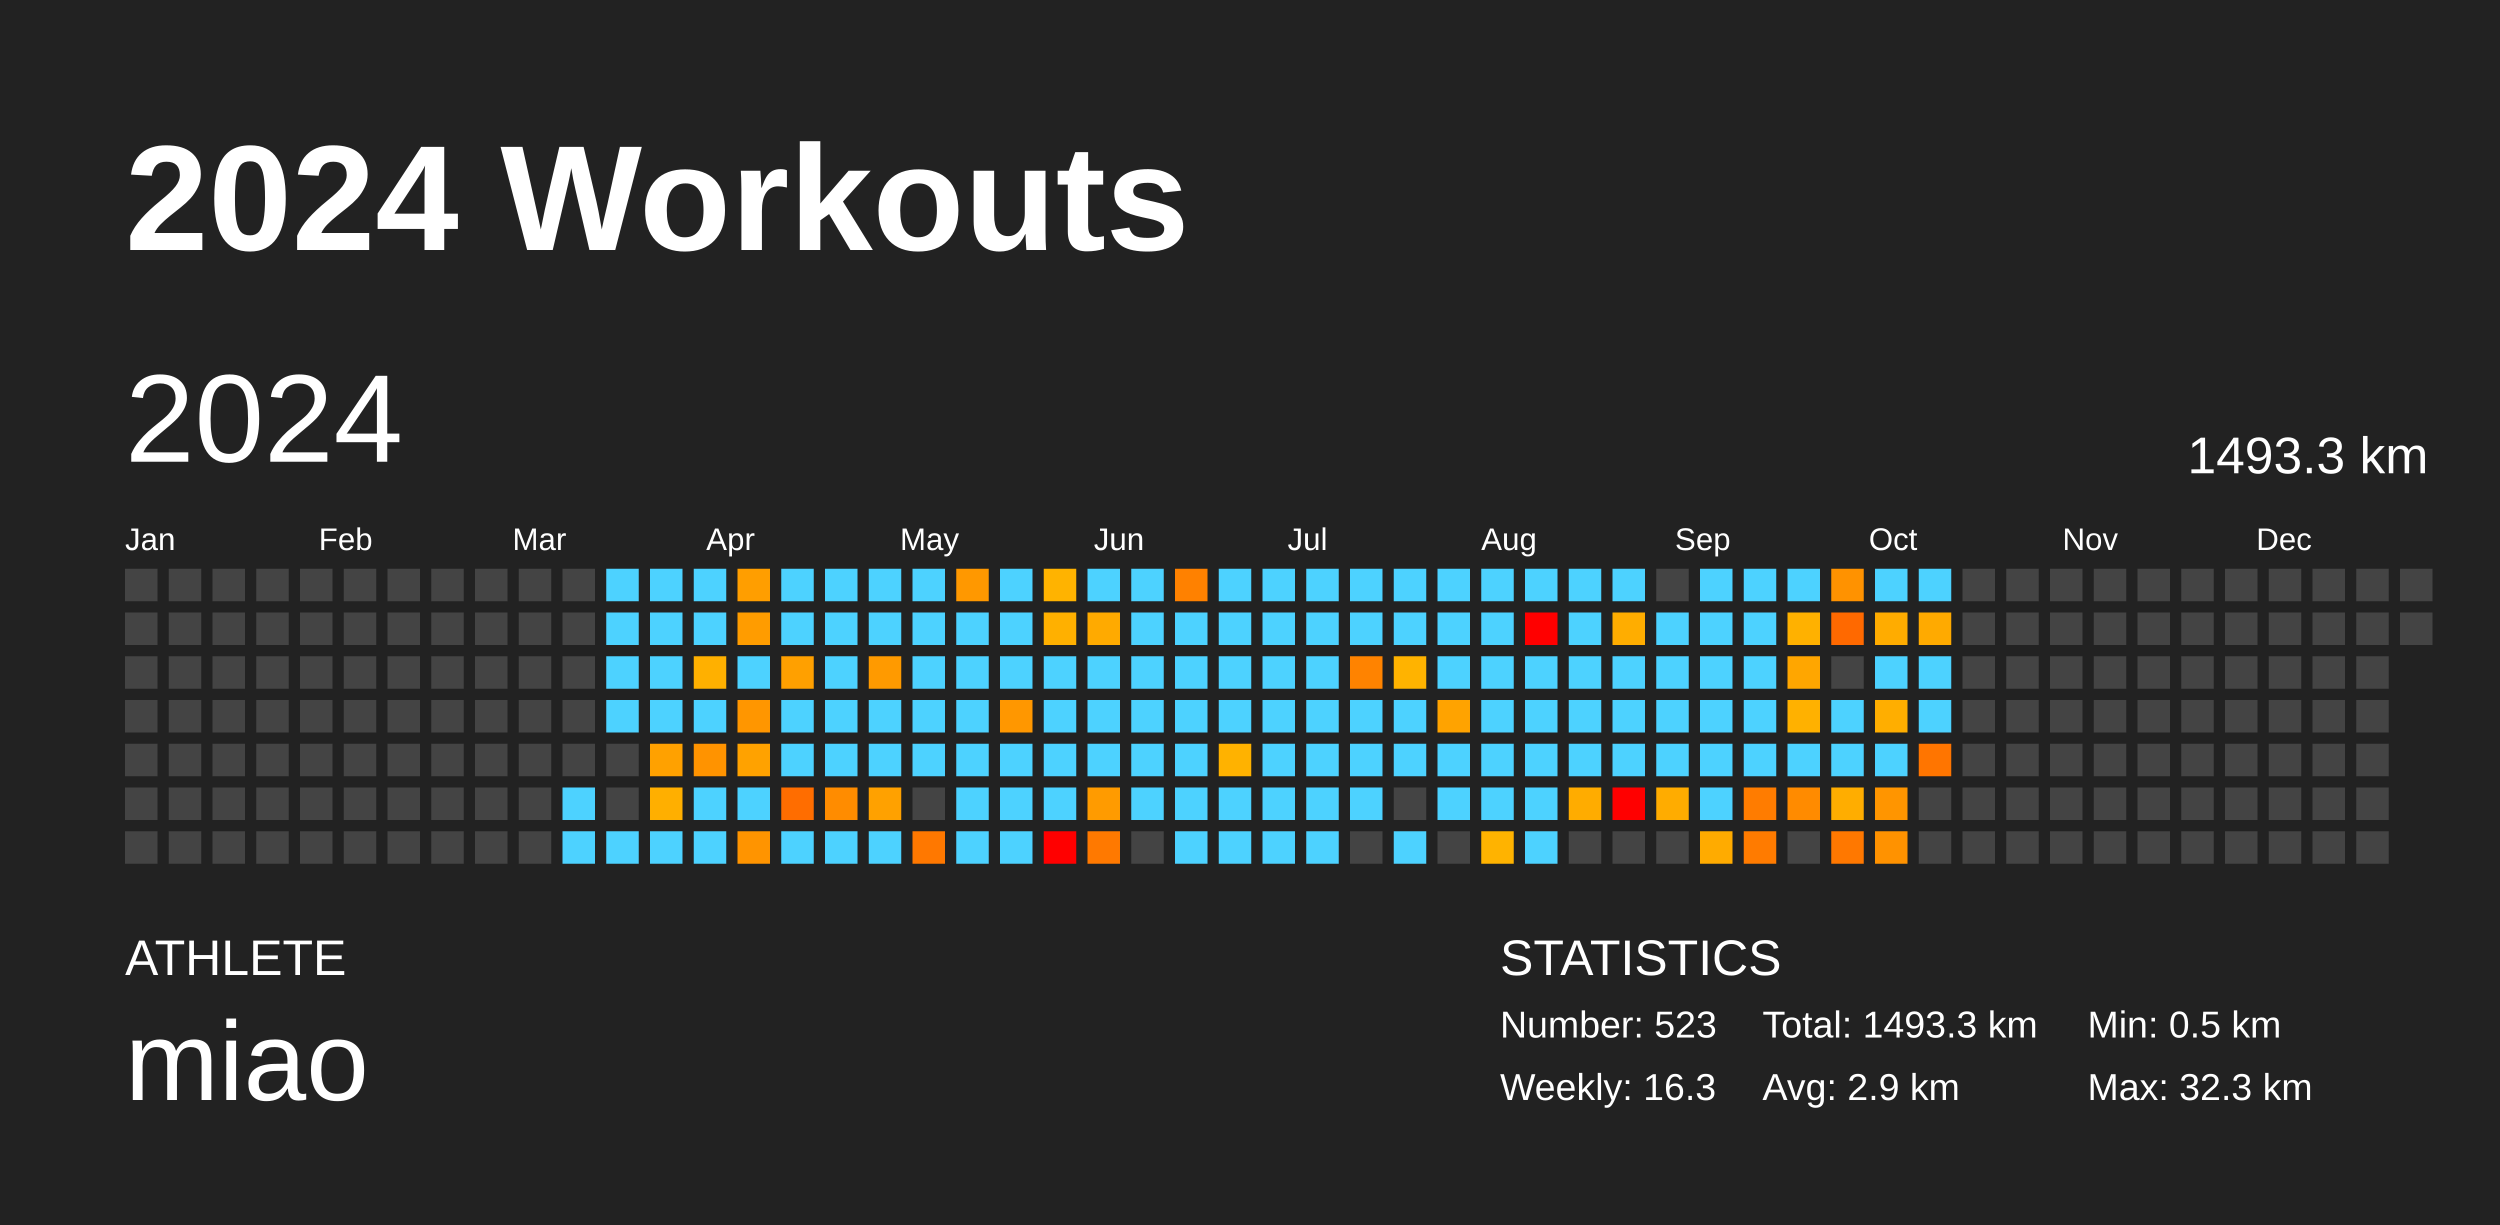
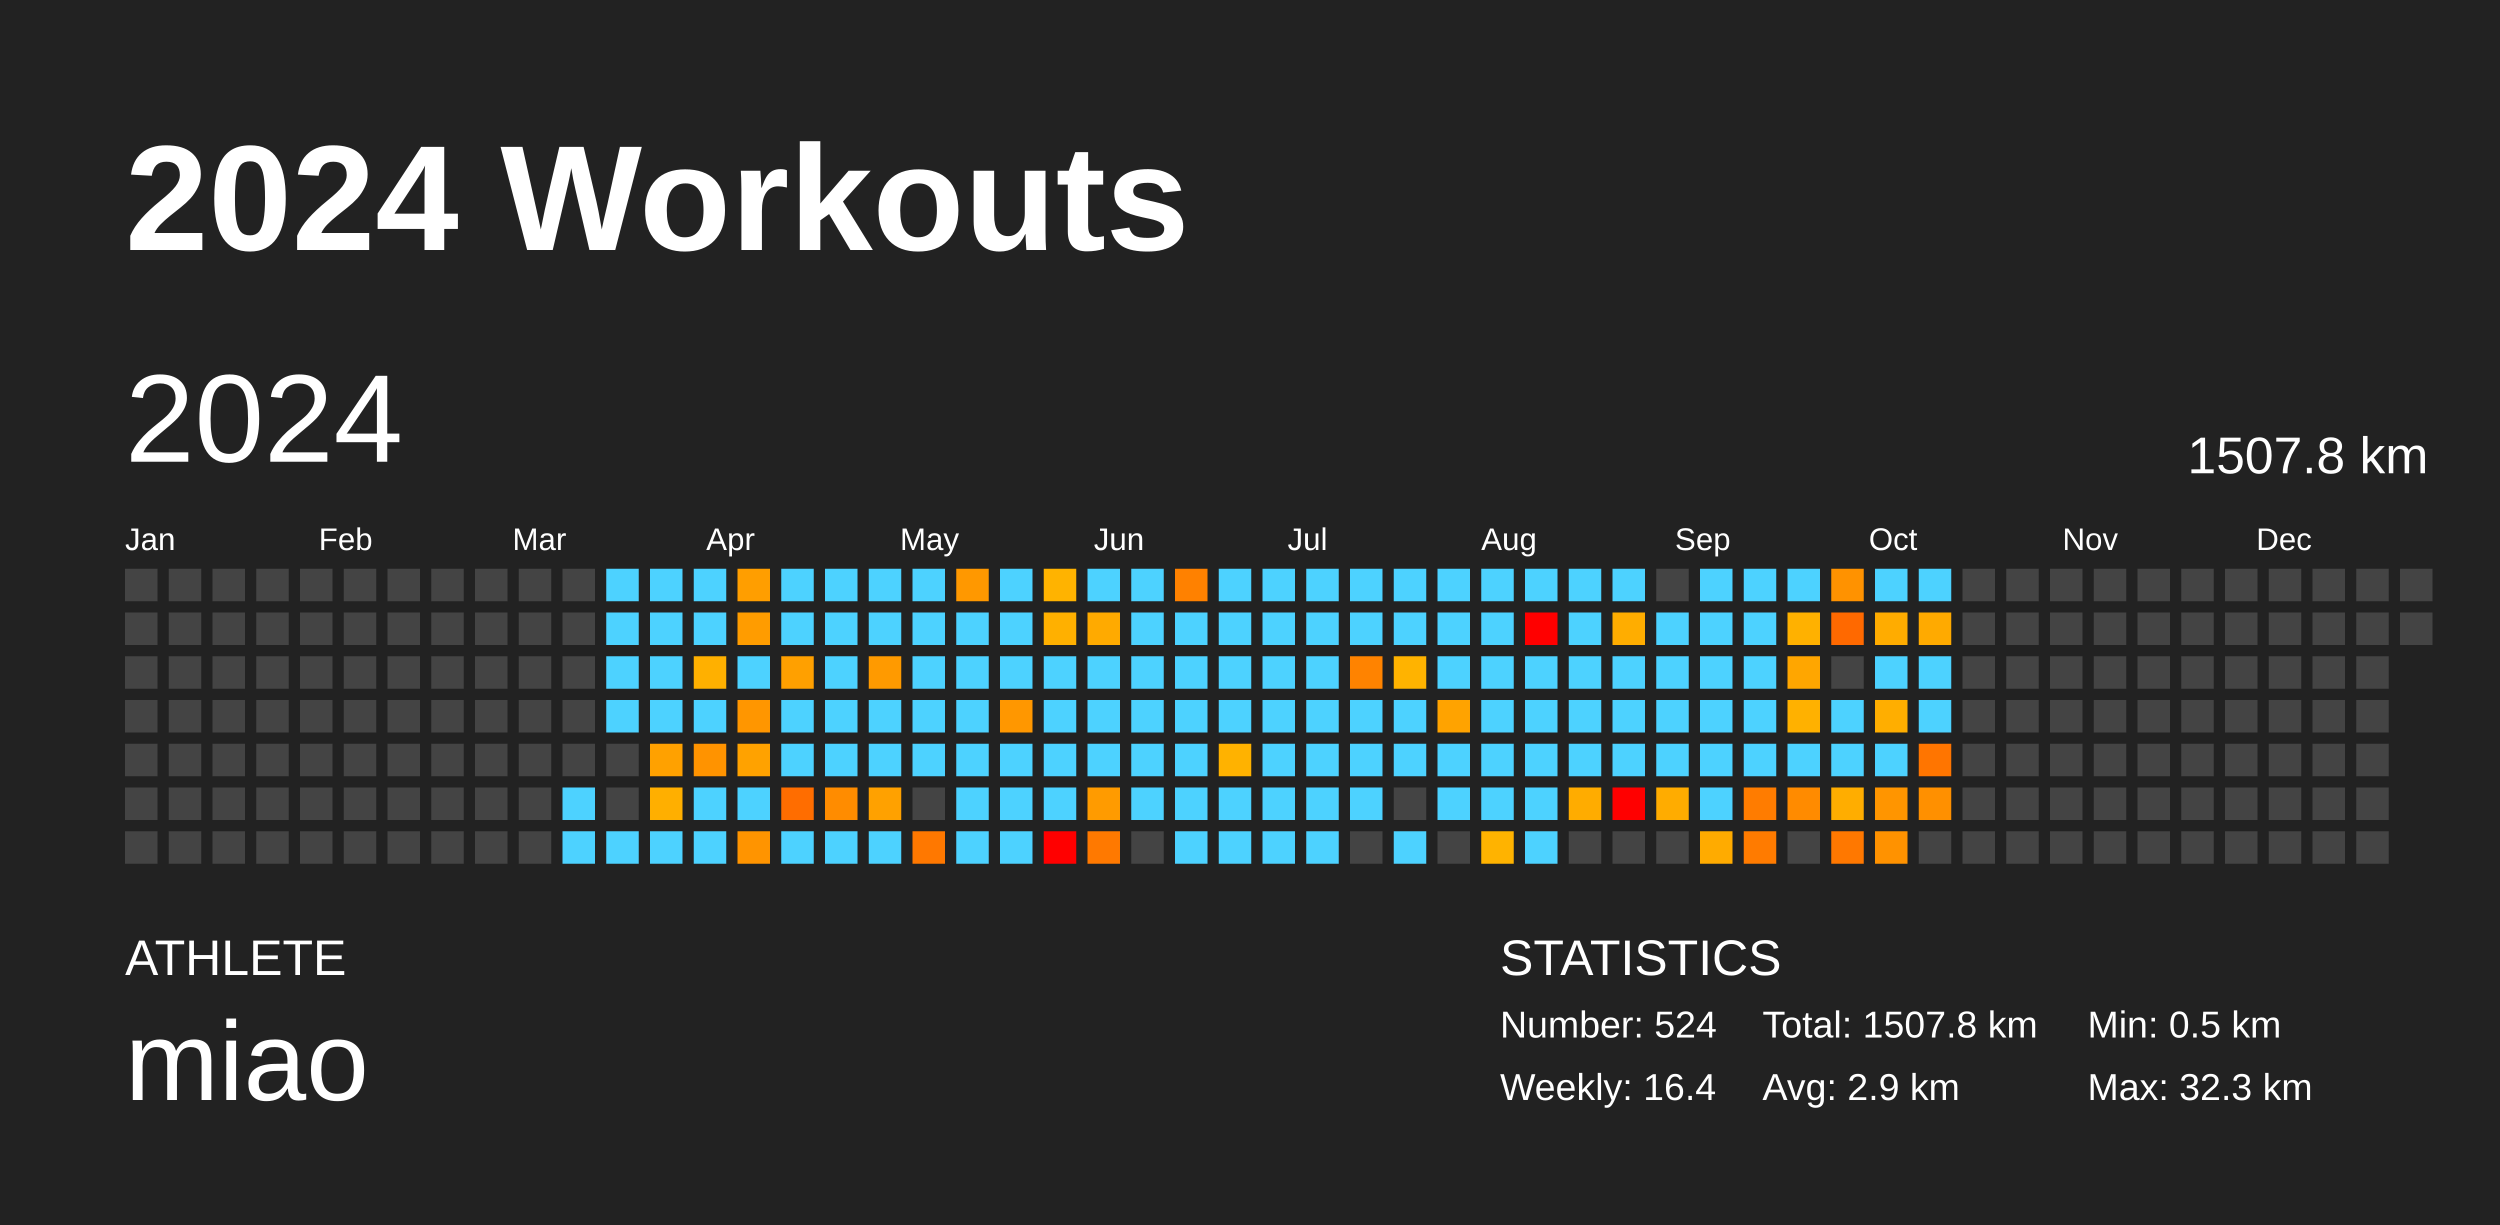
<svg xmlns="http://www.w3.org/2000/svg" baseProfile="full" height="98mm" version="1.1" viewBox="0,0,200,98" width="200mm">
  <defs />
  <rect fill="#222222" height="98" width="200" x="0" y="0" />
  <text fill="#FFFFFF" style="font-size:12px; font-family:Arial; font-weight:bold;" x="10" y="20">2024 Workouts</text>
  <text fill="#FFFFFF" style="font-size:4px; font-family:Arial" x="10" y="78">ATHLETE</text>
  <text fill="#FFFFFF" style="font-size:9px; font-family:Arial" x="10" y="88">miao</text>
  <text fill="#FFFFFF" style="font-size:4px; font-family:Arial" x="120" y="78">STATISTICS</text>
-   <text fill="#FFFFFF" style="font-size:3px; font-family:Arial" x="120" y="83">Number: 523</text>
-   <text fill="#FFFFFF" style="font-size:3px; font-family:Arial" x="120" y="88">Weekly: 16.3</text>
-   <text fill="#FFFFFF" style="font-size:3px; font-family:Arial" x="141" y="83">Total: 1493.3 km</text>
+   <text fill="#FFFFFF" style="font-size:3px; font-family:Arial" x="120" y="83">Number: 524</text>
+   <text fill="#FFFFFF" style="font-size:3px; font-family:Arial" x="120" y="88">Weekly: 16.4</text>
+   <text fill="#FFFFFF" style="font-size:3px; font-family:Arial" x="141" y="83">Total: 1507.8 km</text>
  <text fill="#FFFFFF" style="font-size:3px; font-family:Arial" x="141" y="88">Avg: 2.9 km</text>
  <text fill="#FFFFFF" style="font-size:3px; font-family:Arial" x="167" y="83">Min: 0.5 km</text>
  <text fill="#FFFFFF" style="font-size:3px; font-family:Arial" x="167" y="88">Max: 32.3 km</text>
  <text dominant-baseline="hanging" fill="#FFFFFF" style="font-size:10.0px; font-family:Arial;" x="10" y="30">2024</text>
-   <text dominant-baseline="hanging" fill="#FFFFFF" style="font-size:4.125px; font-family:Arial;" x="175" y="35">1493.3 km</text>
+   <text dominant-baseline="hanging" fill="#FFFFFF" style="font-size:4.125px; font-family:Arial;" x="175" y="35">1507.8 km</text>
  <text fill="#FFFFFF" style="font-size:2.5px; font-family:Arial" x="10.0" y="44">Jan</text>
  <text fill="#FFFFFF" style="font-size:2.5px; font-family:Arial" x="25.5" y="44">Feb</text>
  <text fill="#FFFFFF" style="font-size:2.5px; font-family:Arial" x="41.0" y="44">Mar</text>
  <text fill="#FFFFFF" style="font-size:2.5px; font-family:Arial" x="56.5" y="44">Apr</text>
  <text fill="#FFFFFF" style="font-size:2.5px; font-family:Arial" x="72.0" y="44">May</text>
  <text fill="#FFFFFF" style="font-size:2.5px; font-family:Arial" x="87.5" y="44">Jun</text>
  <text fill="#FFFFFF" style="font-size:2.5px; font-family:Arial" x="103.0" y="44">Jul</text>
  <text fill="#FFFFFF" style="font-size:2.5px; font-family:Arial" x="118.5" y="44">Aug</text>
  <text fill="#FFFFFF" style="font-size:2.5px; font-family:Arial" x="134.0" y="44">Sep</text>
  <text fill="#FFFFFF" style="font-size:2.5px; font-family:Arial" x="149.5" y="44">Oct</text>
  <text fill="#FFFFFF" style="font-size:2.5px; font-family:Arial" x="165.0" y="44">Nov</text>
  <text fill="#FFFFFF" style="font-size:2.5px; font-family:Arial" x="180.5" y="44">Dec</text>
  <rect fill="#444444" height="2.6" width="2.6" x="10.0" y="45.5" />
  <rect fill="#444444" height="2.6" width="2.6" x="10.0" y="49.0" />
  <rect fill="#444444" height="2.6" width="2.6" x="10.0" y="52.5" />
  <rect fill="#444444" height="2.6" width="2.6" x="10.0" y="56.0" />
  <rect fill="#444444" height="2.6" width="2.6" x="10.0" y="59.5" />
  <rect fill="#444444" height="2.6" width="2.6" x="10.0" y="63.0" />
  <rect fill="#444444" height="2.6" width="2.6" x="10.0" y="66.5" />
  <rect fill="#444444" height="2.6" width="2.6" x="13.5" y="45.5" />
  <rect fill="#444444" height="2.6" width="2.6" x="13.5" y="49.0" />
  <rect fill="#444444" height="2.6" width="2.6" x="13.5" y="52.5" />
  <rect fill="#444444" height="2.6" width="2.6" x="13.5" y="56.0" />
  <rect fill="#444444" height="2.6" width="2.6" x="13.5" y="59.5" />
  <rect fill="#444444" height="2.6" width="2.6" x="13.5" y="63.0" />
  <rect fill="#444444" height="2.6" width="2.6" x="13.5" y="66.5" />
  <rect fill="#444444" height="2.6" width="2.6" x="17.0" y="45.5" />
  <rect fill="#444444" height="2.6" width="2.6" x="17.0" y="49.0" />
  <rect fill="#444444" height="2.6" width="2.6" x="17.0" y="52.5" />
  <rect fill="#444444" height="2.6" width="2.6" x="17.0" y="56.0" />
  <rect fill="#444444" height="2.6" width="2.6" x="17.0" y="59.5" />
  <rect fill="#444444" height="2.6" width="2.6" x="17.0" y="63.0" />
  <rect fill="#444444" height="2.6" width="2.6" x="17.0" y="66.5" />
  <rect fill="#444444" height="2.6" width="2.6" x="20.5" y="45.5" />
  <rect fill="#444444" height="2.6" width="2.6" x="20.5" y="49.0" />
  <rect fill="#444444" height="2.6" width="2.6" x="20.5" y="52.5" />
  <rect fill="#444444" height="2.6" width="2.6" x="20.5" y="56.0" />
  <rect fill="#444444" height="2.6" width="2.6" x="20.5" y="59.5" />
  <rect fill="#444444" height="2.6" width="2.6" x="20.5" y="63.0" />
  <rect fill="#444444" height="2.6" width="2.6" x="20.5" y="66.5" />
  <rect fill="#444444" height="2.6" width="2.6" x="24.0" y="45.5" />
  <rect fill="#444444" height="2.6" width="2.6" x="24.0" y="49.0" />
  <rect fill="#444444" height="2.6" width="2.6" x="24.0" y="52.5" />
  <rect fill="#444444" height="2.6" width="2.6" x="24.0" y="56.0" />
  <rect fill="#444444" height="2.6" width="2.6" x="24.0" y="59.5" />
  <rect fill="#444444" height="2.6" width="2.6" x="24.0" y="63.0" />
  <rect fill="#444444" height="2.6" width="2.6" x="24.0" y="66.5" />
  <rect fill="#444444" height="2.6" width="2.6" x="27.5" y="45.5" />
  <rect fill="#444444" height="2.6" width="2.6" x="27.5" y="49.0" />
  <rect fill="#444444" height="2.6" width="2.6" x="27.5" y="52.5" />
  <rect fill="#444444" height="2.6" width="2.6" x="27.5" y="56.0" />
  <rect fill="#444444" height="2.6" width="2.6" x="27.5" y="59.5" />
  <rect fill="#444444" height="2.6" width="2.6" x="27.5" y="63.0" />
  <rect fill="#444444" height="2.6" width="2.6" x="27.5" y="66.5" />
  <rect fill="#444444" height="2.6" width="2.6" x="31.0" y="45.5" />
  <rect fill="#444444" height="2.6" width="2.6" x="31.0" y="49.0" />
  <rect fill="#444444" height="2.6" width="2.6" x="31.0" y="52.5" />
  <rect fill="#444444" height="2.6" width="2.6" x="31.0" y="56.0" />
  <rect fill="#444444" height="2.6" width="2.6" x="31.0" y="59.5" />
  <rect fill="#444444" height="2.6" width="2.6" x="31.0" y="63.0" />
  <rect fill="#444444" height="2.6" width="2.6" x="31.0" y="66.5" />
  <rect fill="#444444" height="2.6" width="2.6" x="34.5" y="45.5" />
  <rect fill="#444444" height="2.6" width="2.6" x="34.5" y="49.0" />
  <rect fill="#444444" height="2.6" width="2.6" x="34.5" y="52.5" />
  <rect fill="#444444" height="2.6" width="2.6" x="34.5" y="56.0" />
  <rect fill="#444444" height="2.6" width="2.6" x="34.5" y="59.5" />
  <rect fill="#444444" height="2.6" width="2.6" x="34.5" y="63.0" />
  <rect fill="#444444" height="2.6" width="2.6" x="34.5" y="66.5" />
  <rect fill="#444444" height="2.6" width="2.6" x="38.0" y="45.5" />
  <rect fill="#444444" height="2.6" width="2.6" x="38.0" y="49.0" />
  <rect fill="#444444" height="2.6" width="2.6" x="38.0" y="52.5" />
  <rect fill="#444444" height="2.6" width="2.6" x="38.0" y="56.0" />
  <rect fill="#444444" height="2.6" width="2.6" x="38.0" y="59.5" />
  <rect fill="#444444" height="2.6" width="2.6" x="38.0" y="63.0" />
  <rect fill="#444444" height="2.6" width="2.6" x="38.0" y="66.5" />
  <rect fill="#444444" height="2.6" width="2.6" x="41.5" y="45.5" />
  <rect fill="#444444" height="2.6" width="2.6" x="41.5" y="49.0" />
  <rect fill="#444444" height="2.6" width="2.6" x="41.5" y="52.5" />
  <rect fill="#444444" height="2.6" width="2.6" x="41.5" y="56.0" />
  <rect fill="#444444" height="2.6" width="2.6" x="41.5" y="59.5" />
  <rect fill="#444444" height="2.6" width="2.6" x="41.5" y="63.0" />
  <rect fill="#444444" height="2.6" width="2.6" x="41.5" y="66.5" />
  <rect fill="#444444" height="2.6" width="2.6" x="45.0" y="45.5" />
  <rect fill="#444444" height="2.6" width="2.6" x="45.0" y="49.0" />
  <rect fill="#444444" height="2.6" width="2.6" x="45.0" y="52.5" />
  <rect fill="#444444" height="2.6" width="2.6" x="45.0" y="56.0" />
  <rect fill="#444444" height="2.6" width="2.6" x="45.0" y="59.5" />
  <rect fill="#4dd2ff" height="2.6" width="2.6" x="45.0" y="63.0" />
  <rect fill="#4dd2ff" height="2.6" width="2.6" x="45.0" y="66.5" />
  <rect fill="#4dd2ff" height="2.6" width="2.6" x="48.5" y="45.5" />
  <rect fill="#4dd2ff" height="2.6" width="2.6" x="48.5" y="49.0" />
  <rect fill="#4dd2ff" height="2.6" width="2.6" x="48.5" y="52.5" />
  <rect fill="#4dd2ff" height="2.6" width="2.6" x="48.5" y="56.0" />
  <rect fill="#444444" height="2.6" width="2.6" x="48.5" y="59.5" />
  <rect fill="#444444" height="2.6" width="2.6" x="48.5" y="63.0" />
  <rect fill="#4dd2ff" height="2.6" width="2.6" x="48.5" y="66.5" />
  <rect fill="#4dd2ff" height="2.6" width="2.6" x="52.0" y="45.5" />
  <rect fill="#4dd2ff" height="2.6" width="2.6" x="52.0" y="49.0" />
  <rect fill="#4dd2ff" height="2.6" width="2.6" x="52.0" y="52.5" />
  <rect fill="#4dd2ff" height="2.6" width="2.6" x="52.0" y="56.0" />
  <rect fill="#ffa100" height="2.6" width="2.6" x="52.0" y="59.5" />
  <rect fill="#ffaf00" height="2.6" width="2.6" x="52.0" y="63.0" />
  <rect fill="#4dd2ff" height="2.6" width="2.6" x="52.0" y="66.5" />
  <rect fill="#4dd2ff" height="2.6" width="2.6" x="55.5" y="45.5" />
  <rect fill="#4dd2ff" height="2.6" width="2.6" x="55.5" y="49.0" />
  <rect fill="#ffb000" height="2.6" width="2.6" x="55.5" y="52.5" />
  <rect fill="#4dd2ff" height="2.6" width="2.6" x="55.5" y="56.0" />
  <rect fill="#ff9300" height="2.6" width="2.6" x="55.5" y="59.5" />
  <rect fill="#4dd2ff" height="2.6" width="2.6" x="55.5" y="63.0" />
  <rect fill="#4dd2ff" height="2.6" width="2.6" x="55.5" y="66.5" />
  <rect fill="#ff9e00" height="2.6" width="2.6" x="59.0" y="45.5" />
  <rect fill="#ff9c00" height="2.6" width="2.6" x="59.0" y="49.0" />
  <rect fill="#4dd2ff" height="2.6" width="2.6" x="59.0" y="52.5" />
  <rect fill="#ff9600" height="2.6" width="2.6" x="59.0" y="56.0" />
  <rect fill="#ffa200" height="2.6" width="2.6" x="59.0" y="59.5" />
  <rect fill="#4dd2ff" height="2.6" width="2.6" x="59.0" y="63.0" />
  <rect fill="#ff9400" height="2.6" width="2.6" x="59.0" y="66.5" />
  <rect fill="#4dd2ff" height="2.6" width="2.6" x="62.5" y="45.5" />
  <rect fill="#4dd2ff" height="2.6" width="2.6" x="62.5" y="49.0" />
  <rect fill="#ffa000" height="2.6" width="2.6" x="62.5" y="52.5" />
  <rect fill="#4dd2ff" height="2.6" width="2.6" x="62.5" y="56.0" />
  <rect fill="#4dd2ff" height="2.6" width="2.6" x="62.5" y="59.5" />
  <rect fill="#ff6d00" height="2.6" width="2.6" x="62.5" y="63.0" />
  <rect fill="#4dd2ff" height="2.6" width="2.6" x="62.5" y="66.5" />
  <rect fill="#4dd2ff" height="2.6" width="2.6" x="66.0" y="45.5" />
  <rect fill="#4dd2ff" height="2.6" width="2.6" x="66.0" y="49.0" />
  <rect fill="#4dd2ff" height="2.6" width="2.6" x="66.0" y="52.5" />
  <rect fill="#4dd2ff" height="2.6" width="2.6" x="66.0" y="56.0" />
  <rect fill="#4dd2ff" height="2.6" width="2.6" x="66.0" y="59.5" />
  <rect fill="#ff8c00" height="2.6" width="2.6" x="66.0" y="63.0" />
  <rect fill="#4dd2ff" height="2.6" width="2.6" x="66.0" y="66.5" />
  <rect fill="#4dd2ff" height="2.6" width="2.6" x="69.5" y="45.5" />
  <rect fill="#4dd2ff" height="2.6" width="2.6" x="69.5" y="49.0" />
  <rect fill="#ff9a00" height="2.6" width="2.6" x="69.5" y="52.5" />
  <rect fill="#4dd2ff" height="2.6" width="2.6" x="69.5" y="56.0" />
  <rect fill="#4dd2ff" height="2.6" width="2.6" x="69.5" y="59.5" />
  <rect fill="#ffa100" height="2.6" width="2.6" x="69.5" y="63.0" />
  <rect fill="#4dd2ff" height="2.6" width="2.6" x="69.5" y="66.5" />
  <rect fill="#4dd2ff" height="2.6" width="2.6" x="73.0" y="45.5" />
  <rect fill="#4dd2ff" height="2.6" width="2.6" x="73.0" y="49.0" />
  <rect fill="#4dd2ff" height="2.6" width="2.6" x="73.0" y="52.5" />
  <rect fill="#4dd2ff" height="2.6" width="2.6" x="73.0" y="56.0" />
  <rect fill="#4dd2ff" height="2.6" width="2.6" x="73.0" y="59.5" />
  <rect fill="#444444" height="2.6" width="2.6" x="73.0" y="63.0" />
  <rect fill="#ff7800" height="2.6" width="2.6" x="73.0" y="66.5" />
  <rect fill="#ff9800" height="2.6" width="2.6" x="76.5" y="45.5" />
  <rect fill="#4dd2ff" height="2.6" width="2.6" x="76.5" y="49.0" />
  <rect fill="#4dd2ff" height="2.6" width="2.6" x="76.5" y="52.5" />
  <rect fill="#4dd2ff" height="2.6" width="2.6" x="76.5" y="56.0" />
  <rect fill="#4dd2ff" height="2.6" width="2.6" x="76.5" y="59.5" />
  <rect fill="#4dd2ff" height="2.6" width="2.6" x="76.5" y="63.0" />
  <rect fill="#4dd2ff" height="2.6" width="2.6" x="76.5" y="66.5" />
  <rect fill="#4dd2ff" height="2.6" width="2.6" x="80.0" y="45.5" />
  <rect fill="#4dd2ff" height="2.6" width="2.6" x="80.0" y="49.0" />
  <rect fill="#4dd2ff" height="2.6" width="2.6" x="80.0" y="52.5" />
  <rect fill="#ff9700" height="2.6" width="2.6" x="80.0" y="56.0" />
  <rect fill="#4dd2ff" height="2.6" width="2.6" x="80.0" y="59.5" />
  <rect fill="#4dd2ff" height="2.6" width="2.6" x="80.0" y="63.0" />
  <rect fill="#4dd2ff" height="2.6" width="2.6" x="80.0" y="66.5" />
  <rect fill="#ffb300" height="2.6" width="2.6" x="83.5" y="45.5" />
  <rect fill="#ffb000" height="2.6" width="2.6" x="83.5" y="49.0" />
  <rect fill="#4dd2ff" height="2.6" width="2.6" x="83.5" y="52.5" />
  <rect fill="#4dd2ff" height="2.6" width="2.6" x="83.5" y="56.0" />
  <rect fill="#4dd2ff" height="2.6" width="2.6" x="83.5" y="59.5" />
  <rect fill="#4dd2ff" height="2.6" width="2.6" x="83.5" y="63.0" />
  <rect fill="red" height="2.6" width="2.6" x="83.5" y="66.5" />
  <rect fill="#4dd2ff" height="2.6" width="2.6" x="87.0" y="45.5" />
  <rect fill="#ffaa00" height="2.6" width="2.6" x="87.0" y="49.0" />
  <rect fill="#4dd2ff" height="2.6" width="2.6" x="87.0" y="52.5" />
  <rect fill="#4dd2ff" height="2.6" width="2.6" x="87.0" y="56.0" />
  <rect fill="#4dd2ff" height="2.6" width="2.6" x="87.0" y="59.5" />
  <rect fill="#ff9b00" height="2.6" width="2.6" x="87.0" y="63.0" />
  <rect fill="#ff7900" height="2.6" width="2.6" x="87.0" y="66.5" />
  <rect fill="#4dd2ff" height="2.6" width="2.6" x="90.5" y="45.5" />
  <rect fill="#4dd2ff" height="2.6" width="2.6" x="90.5" y="49.0" />
  <rect fill="#4dd2ff" height="2.6" width="2.6" x="90.5" y="52.5" />
  <rect fill="#4dd2ff" height="2.6" width="2.6" x="90.5" y="56.0" />
  <rect fill="#4dd2ff" height="2.6" width="2.6" x="90.5" y="59.5" />
  <rect fill="#4dd2ff" height="2.6" width="2.6" x="90.5" y="63.0" />
  <rect fill="#444444" height="2.6" width="2.6" x="90.5" y="66.5" />
  <rect fill="#ff8100" height="2.6" width="2.6" x="94.0" y="45.5" />
  <rect fill="#4dd2ff" height="2.6" width="2.6" x="94.0" y="49.0" />
  <rect fill="#4dd2ff" height="2.6" width="2.6" x="94.0" y="52.5" />
  <rect fill="#4dd2ff" height="2.6" width="2.6" x="94.0" y="56.0" />
  <rect fill="#4dd2ff" height="2.6" width="2.6" x="94.0" y="59.5" />
  <rect fill="#4dd2ff" height="2.6" width="2.6" x="94.0" y="63.0" />
  <rect fill="#4dd2ff" height="2.6" width="2.6" x="94.0" y="66.5" />
  <rect fill="#4dd2ff" height="2.6" width="2.6" x="97.5" y="45.5" />
  <rect fill="#4dd2ff" height="2.6" width="2.6" x="97.5" y="49.0" />
  <rect fill="#4dd2ff" height="2.6" width="2.6" x="97.5" y="52.5" />
  <rect fill="#4dd2ff" height="2.6" width="2.6" x="97.5" y="56.0" />
  <rect fill="#ffb200" height="2.6" width="2.6" x="97.5" y="59.5" />
  <rect fill="#4dd2ff" height="2.6" width="2.6" x="97.5" y="63.0" />
  <rect fill="#4dd2ff" height="2.6" width="2.6" x="97.5" y="66.5" />
  <rect fill="#4dd2ff" height="2.6" width="2.6" x="101.0" y="45.5" />
  <rect fill="#4dd2ff" height="2.6" width="2.6" x="101.0" y="49.0" />
  <rect fill="#4dd2ff" height="2.6" width="2.6" x="101.0" y="52.5" />
  <rect fill="#4dd2ff" height="2.6" width="2.6" x="101.0" y="56.0" />
  <rect fill="#4dd2ff" height="2.6" width="2.6" x="101.0" y="59.5" />
  <rect fill="#4dd2ff" height="2.6" width="2.6" x="101.0" y="63.0" />
  <rect fill="#4dd2ff" height="2.6" width="2.6" x="101.0" y="66.5" />
  <rect fill="#4dd2ff" height="2.6" width="2.6" x="104.5" y="45.5" />
  <rect fill="#4dd2ff" height="2.6" width="2.6" x="104.5" y="49.0" />
  <rect fill="#4dd2ff" height="2.6" width="2.6" x="104.5" y="52.5" />
  <rect fill="#4dd2ff" height="2.6" width="2.6" x="104.5" y="56.0" />
  <rect fill="#4dd2ff" height="2.6" width="2.6" x="104.5" y="59.5" />
  <rect fill="#4dd2ff" height="2.6" width="2.6" x="104.5" y="63.0" />
  <rect fill="#4dd2ff" height="2.6" width="2.6" x="104.5" y="66.5" />
  <rect fill="#4dd2ff" height="2.6" width="2.6" x="108.0" y="45.5" />
  <rect fill="#4dd2ff" height="2.6" width="2.6" x="108.0" y="49.0" />
  <rect fill="#ff8300" height="2.6" width="2.6" x="108.0" y="52.5" />
  <rect fill="#4dd2ff" height="2.6" width="2.6" x="108.0" y="56.0" />
  <rect fill="#4dd2ff" height="2.6" width="2.6" x="108.0" y="59.5" />
  <rect fill="#4dd2ff" height="2.6" width="2.6" x="108.0" y="63.0" />
  <rect fill="#444444" height="2.6" width="2.6" x="108.0" y="66.5" />
  <rect fill="#4dd2ff" height="2.6" width="2.6" x="111.5" y="45.5" />
  <rect fill="#4dd2ff" height="2.6" width="2.6" x="111.5" y="49.0" />
  <rect fill="#ffb300" height="2.6" width="2.6" x="111.5" y="52.5" />
  <rect fill="#4dd2ff" height="2.6" width="2.6" x="111.5" y="56.0" />
  <rect fill="#4dd2ff" height="2.6" width="2.6" x="111.5" y="59.5" />
  <rect fill="#444444" height="2.6" width="2.6" x="111.5" y="63.0" />
  <rect fill="#4dd2ff" height="2.6" width="2.6" x="111.5" y="66.5" />
  <rect fill="#4dd2ff" height="2.6" width="2.6" x="115.0" y="45.5" />
  <rect fill="#4dd2ff" height="2.6" width="2.6" x="115.0" y="49.0" />
  <rect fill="#4dd2ff" height="2.6" width="2.6" x="115.0" y="52.5" />
  <rect fill="#ffa300" height="2.6" width="2.6" x="115.0" y="56.0" />
  <rect fill="#4dd2ff" height="2.6" width="2.6" x="115.0" y="59.5" />
  <rect fill="#4dd2ff" height="2.6" width="2.6" x="115.0" y="63.0" />
  <rect fill="#444444" height="2.6" width="2.6" x="115.0" y="66.5" />
  <rect fill="#4dd2ff" height="2.6" width="2.6" x="118.5" y="45.5" />
  <rect fill="#4dd2ff" height="2.6" width="2.6" x="118.5" y="49.0" />
  <rect fill="#4dd2ff" height="2.6" width="2.6" x="118.5" y="52.5" />
  <rect fill="#4dd2ff" height="2.6" width="2.6" x="118.5" y="56.0" />
  <rect fill="#4dd2ff" height="2.6" width="2.6" x="118.5" y="59.5" />
  <rect fill="#4dd2ff" height="2.6" width="2.6" x="118.5" y="63.0" />
  <rect fill="#ffb300" height="2.6" width="2.6" x="118.5" y="66.5" />
  <rect fill="#4dd2ff" height="2.6" width="2.6" x="122.0" y="45.5" />
  <rect fill="red" height="2.6" width="2.6" x="122.0" y="49.0" />
  <rect fill="#4dd2ff" height="2.6" width="2.6" x="122.0" y="52.5" />
  <rect fill="#4dd2ff" height="2.6" width="2.6" x="122.0" y="56.0" />
  <rect fill="#4dd2ff" height="2.6" width="2.6" x="122.0" y="59.5" />
  <rect fill="#4dd2ff" height="2.6" width="2.6" x="122.0" y="63.0" />
  <rect fill="#4dd2ff" height="2.6" width="2.6" x="122.0" y="66.5" />
  <rect fill="#4dd2ff" height="2.6" width="2.6" x="125.5" y="45.5" />
  <rect fill="#4dd2ff" height="2.6" width="2.6" x="125.5" y="49.0" />
  <rect fill="#4dd2ff" height="2.6" width="2.6" x="125.5" y="52.5" />
  <rect fill="#4dd2ff" height="2.6" width="2.6" x="125.5" y="56.0" />
  <rect fill="#4dd2ff" height="2.6" width="2.6" x="125.5" y="59.5" />
  <rect fill="#ffac00" height="2.6" width="2.6" x="125.5" y="63.0" />
  <rect fill="#444444" height="2.6" width="2.6" x="125.5" y="66.5" />
  <rect fill="#4dd2ff" height="2.6" width="2.6" x="129.0" y="45.5" />
  <rect fill="#ffad00" height="2.6" width="2.6" x="129.0" y="49.0" />
  <rect fill="#4dd2ff" height="2.6" width="2.6" x="129.0" y="52.5" />
  <rect fill="#4dd2ff" height="2.6" width="2.6" x="129.0" y="56.0" />
  <rect fill="#4dd2ff" height="2.6" width="2.6" x="129.0" y="59.5" />
  <rect fill="red" height="2.6" width="2.6" x="129.0" y="63.0" />
  <rect fill="#444444" height="2.6" width="2.6" x="129.0" y="66.5" />
  <rect fill="#444444" height="2.6" width="2.6" x="132.5" y="45.5" />
  <rect fill="#4dd2ff" height="2.6" width="2.6" x="132.5" y="49.0" />
  <rect fill="#4dd2ff" height="2.6" width="2.6" x="132.5" y="52.5" />
  <rect fill="#4dd2ff" height="2.6" width="2.6" x="132.5" y="56.0" />
  <rect fill="#4dd2ff" height="2.6" width="2.6" x="132.5" y="59.5" />
  <rect fill="#ffac00" height="2.6" width="2.6" x="132.5" y="63.0" />
  <rect fill="#444444" height="2.6" width="2.6" x="132.5" y="66.5" />
  <rect fill="#4dd2ff" height="2.6" width="2.6" x="136.0" y="45.5" />
  <rect fill="#4dd2ff" height="2.6" width="2.6" x="136.0" y="49.0" />
  <rect fill="#4dd2ff" height="2.6" width="2.6" x="136.0" y="52.5" />
  <rect fill="#4dd2ff" height="2.6" width="2.6" x="136.0" y="56.0" />
  <rect fill="#4dd2ff" height="2.6" width="2.6" x="136.0" y="59.5" />
  <rect fill="#4dd2ff" height="2.6" width="2.6" x="136.0" y="63.0" />
  <rect fill="#ffab00" height="2.6" width="2.6" x="136.0" y="66.5" />
  <rect fill="#4dd2ff" height="2.6" width="2.6" x="139.5" y="45.5" />
  <rect fill="#4dd2ff" height="2.6" width="2.6" x="139.5" y="49.0" />
  <rect fill="#4dd2ff" height="2.6" width="2.6" x="139.5" y="52.5" />
  <rect fill="#4dd2ff" height="2.6" width="2.6" x="139.5" y="56.0" />
  <rect fill="#4dd2ff" height="2.6" width="2.6" x="139.5" y="59.5" />
  <rect fill="#ff7c00" height="2.6" width="2.6" x="139.5" y="63.0" />
  <rect fill="#ff7b00" height="2.6" width="2.6" x="139.5" y="66.5" />
  <rect fill="#4dd2ff" height="2.6" width="2.6" x="143.0" y="45.5" />
  <rect fill="#ffb100" height="2.6" width="2.6" x="143.0" y="49.0" />
  <rect fill="#ffa600" height="2.6" width="2.6" x="143.0" y="52.5" />
  <rect fill="#ffb100" height="2.6" width="2.6" x="143.0" y="56.0" />
  <rect fill="#4dd2ff" height="2.6" width="2.6" x="143.0" y="59.5" />
  <rect fill="#ff8b00" height="2.6" width="2.6" x="143.0" y="63.0" />
  <rect fill="#444444" height="2.6" width="2.6" x="143.0" y="66.5" />
  <rect fill="#ff9200" height="2.6" width="2.6" x="146.5" y="45.5" />
  <rect fill="#ff6900" height="2.6" width="2.6" x="146.5" y="49.0" />
  <rect fill="#444444" height="2.6" width="2.6" x="146.5" y="52.5" />
  <rect fill="#4dd2ff" height="2.6" width="2.6" x="146.5" y="56.0" />
  <rect fill="#4dd2ff" height="2.6" width="2.6" x="146.5" y="59.5" />
  <rect fill="#ffad00" height="2.6" width="2.6" x="146.5" y="63.0" />
  <rect fill="#ff7800" height="2.6" width="2.6" x="146.5" y="66.5" />
  <rect fill="#4dd2ff" height="2.6" width="2.6" x="150.0" y="45.5" />
  <rect fill="#ffac00" height="2.6" width="2.6" x="150.0" y="49.0" />
  <rect fill="#4dd2ff" height="2.6" width="2.6" x="150.0" y="52.5" />
  <rect fill="#ffae00" height="2.6" width="2.6" x="150.0" y="56.0" />
  <rect fill="#4dd2ff" height="2.6" width="2.6" x="150.0" y="59.5" />
  <rect fill="#ff9500" height="2.6" width="2.6" x="150.0" y="63.0" />
  <rect fill="#ff9200" height="2.6" width="2.6" x="150.0" y="66.5" />
  <rect fill="#4dd2ff" height="2.6" width="2.6" x="153.5" y="45.5" />
  <rect fill="#ffaa00" height="2.6" width="2.6" x="153.5" y="49.0" />
  <rect fill="#4dd2ff" height="2.6" width="2.6" x="153.5" y="52.5" />
  <rect fill="#4dd2ff" height="2.6" width="2.6" x="153.5" y="56.0" />
  <rect fill="#ff7500" height="2.6" width="2.6" x="153.5" y="59.5" />
-   <rect fill="#444444" height="2.6" width="2.6" x="153.5" y="63.0" />
+   <rect fill="#ff9000" height="2.6" width="2.6" x="153.5" y="63.0" />
  <rect fill="#444444" height="2.6" width="2.6" x="153.5" y="66.5" />
  <rect fill="#444444" height="2.6" width="2.6" x="157.0" y="45.5" />
  <rect fill="#444444" height="2.6" width="2.6" x="157.0" y="49.0" />
  <rect fill="#444444" height="2.6" width="2.6" x="157.0" y="52.5" />
  <rect fill="#444444" height="2.6" width="2.6" x="157.0" y="56.0" />
  <rect fill="#444444" height="2.6" width="2.6" x="157.0" y="59.5" />
  <rect fill="#444444" height="2.6" width="2.6" x="157.0" y="63.0" />
  <rect fill="#444444" height="2.6" width="2.6" x="157.0" y="66.5" />
  <rect fill="#444444" height="2.6" width="2.6" x="160.5" y="45.5" />
  <rect fill="#444444" height="2.6" width="2.6" x="160.5" y="49.0" />
  <rect fill="#444444" height="2.6" width="2.6" x="160.5" y="52.5" />
  <rect fill="#444444" height="2.6" width="2.6" x="160.5" y="56.0" />
  <rect fill="#444444" height="2.6" width="2.6" x="160.5" y="59.5" />
  <rect fill="#444444" height="2.6" width="2.6" x="160.5" y="63.0" />
  <rect fill="#444444" height="2.6" width="2.6" x="160.5" y="66.5" />
  <rect fill="#444444" height="2.6" width="2.6" x="164.0" y="45.5" />
  <rect fill="#444444" height="2.6" width="2.6" x="164.0" y="49.0" />
  <rect fill="#444444" height="2.6" width="2.6" x="164.0" y="52.5" />
  <rect fill="#444444" height="2.6" width="2.6" x="164.0" y="56.0" />
  <rect fill="#444444" height="2.6" width="2.6" x="164.0" y="59.5" />
  <rect fill="#444444" height="2.6" width="2.6" x="164.0" y="63.0" />
  <rect fill="#444444" height="2.6" width="2.6" x="164.0" y="66.5" />
  <rect fill="#444444" height="2.6" width="2.6" x="167.5" y="45.5" />
  <rect fill="#444444" height="2.6" width="2.6" x="167.5" y="49.0" />
  <rect fill="#444444" height="2.6" width="2.6" x="167.5" y="52.5" />
  <rect fill="#444444" height="2.6" width="2.6" x="167.5" y="56.0" />
  <rect fill="#444444" height="2.6" width="2.6" x="167.5" y="59.5" />
  <rect fill="#444444" height="2.6" width="2.6" x="167.5" y="63.0" />
  <rect fill="#444444" height="2.6" width="2.6" x="167.5" y="66.5" />
  <rect fill="#444444" height="2.6" width="2.6" x="171.0" y="45.5" />
  <rect fill="#444444" height="2.6" width="2.6" x="171.0" y="49.0" />
  <rect fill="#444444" height="2.6" width="2.6" x="171.0" y="52.5" />
  <rect fill="#444444" height="2.6" width="2.6" x="171.0" y="56.0" />
  <rect fill="#444444" height="2.6" width="2.6" x="171.0" y="59.5" />
  <rect fill="#444444" height="2.6" width="2.6" x="171.0" y="63.0" />
  <rect fill="#444444" height="2.6" width="2.6" x="171.0" y="66.5" />
  <rect fill="#444444" height="2.6" width="2.6" x="174.5" y="45.5" />
  <rect fill="#444444" height="2.6" width="2.6" x="174.5" y="49.0" />
  <rect fill="#444444" height="2.6" width="2.6" x="174.5" y="52.5" />
  <rect fill="#444444" height="2.6" width="2.6" x="174.5" y="56.0" />
  <rect fill="#444444" height="2.6" width="2.6" x="174.5" y="59.5" />
  <rect fill="#444444" height="2.6" width="2.6" x="174.5" y="63.0" />
  <rect fill="#444444" height="2.6" width="2.6" x="174.5" y="66.5" />
  <rect fill="#444444" height="2.6" width="2.6" x="178.0" y="45.5" />
  <rect fill="#444444" height="2.6" width="2.6" x="178.0" y="49.0" />
  <rect fill="#444444" height="2.6" width="2.6" x="178.0" y="52.5" />
  <rect fill="#444444" height="2.6" width="2.6" x="178.0" y="56.0" />
  <rect fill="#444444" height="2.6" width="2.6" x="178.0" y="59.5" />
  <rect fill="#444444" height="2.6" width="2.6" x="178.0" y="63.0" />
  <rect fill="#444444" height="2.6" width="2.6" x="178.0" y="66.5" />
  <rect fill="#444444" height="2.6" width="2.6" x="181.5" y="45.5" />
  <rect fill="#444444" height="2.6" width="2.6" x="181.5" y="49.0" />
  <rect fill="#444444" height="2.6" width="2.6" x="181.5" y="52.5" />
  <rect fill="#444444" height="2.6" width="2.6" x="181.5" y="56.0" />
  <rect fill="#444444" height="2.6" width="2.6" x="181.5" y="59.5" />
  <rect fill="#444444" height="2.6" width="2.6" x="181.5" y="63.0" />
  <rect fill="#444444" height="2.6" width="2.6" x="181.5" y="66.5" />
  <rect fill="#444444" height="2.6" width="2.6" x="185.0" y="45.5" />
  <rect fill="#444444" height="2.6" width="2.6" x="185.0" y="49.0" />
  <rect fill="#444444" height="2.6" width="2.6" x="185.0" y="52.5" />
  <rect fill="#444444" height="2.6" width="2.6" x="185.0" y="56.0" />
  <rect fill="#444444" height="2.6" width="2.6" x="185.0" y="59.5" />
  <rect fill="#444444" height="2.6" width="2.6" x="185.0" y="63.0" />
  <rect fill="#444444" height="2.6" width="2.6" x="185.0" y="66.5" />
  <rect fill="#444444" height="2.6" width="2.6" x="188.5" y="45.5" />
  <rect fill="#444444" height="2.6" width="2.6" x="188.5" y="49.0" />
  <rect fill="#444444" height="2.6" width="2.6" x="188.5" y="52.5" />
  <rect fill="#444444" height="2.6" width="2.6" x="188.5" y="56.0" />
  <rect fill="#444444" height="2.6" width="2.6" x="188.5" y="59.5" />
  <rect fill="#444444" height="2.6" width="2.6" x="188.5" y="63.0" />
  <rect fill="#444444" height="2.6" width="2.6" x="188.5" y="66.5" />
  <rect fill="#444444" height="2.6" width="2.6" x="192.0" y="45.5" />
  <rect fill="#444444" height="2.6" width="2.6" x="192.0" y="49.0" />
</svg>
